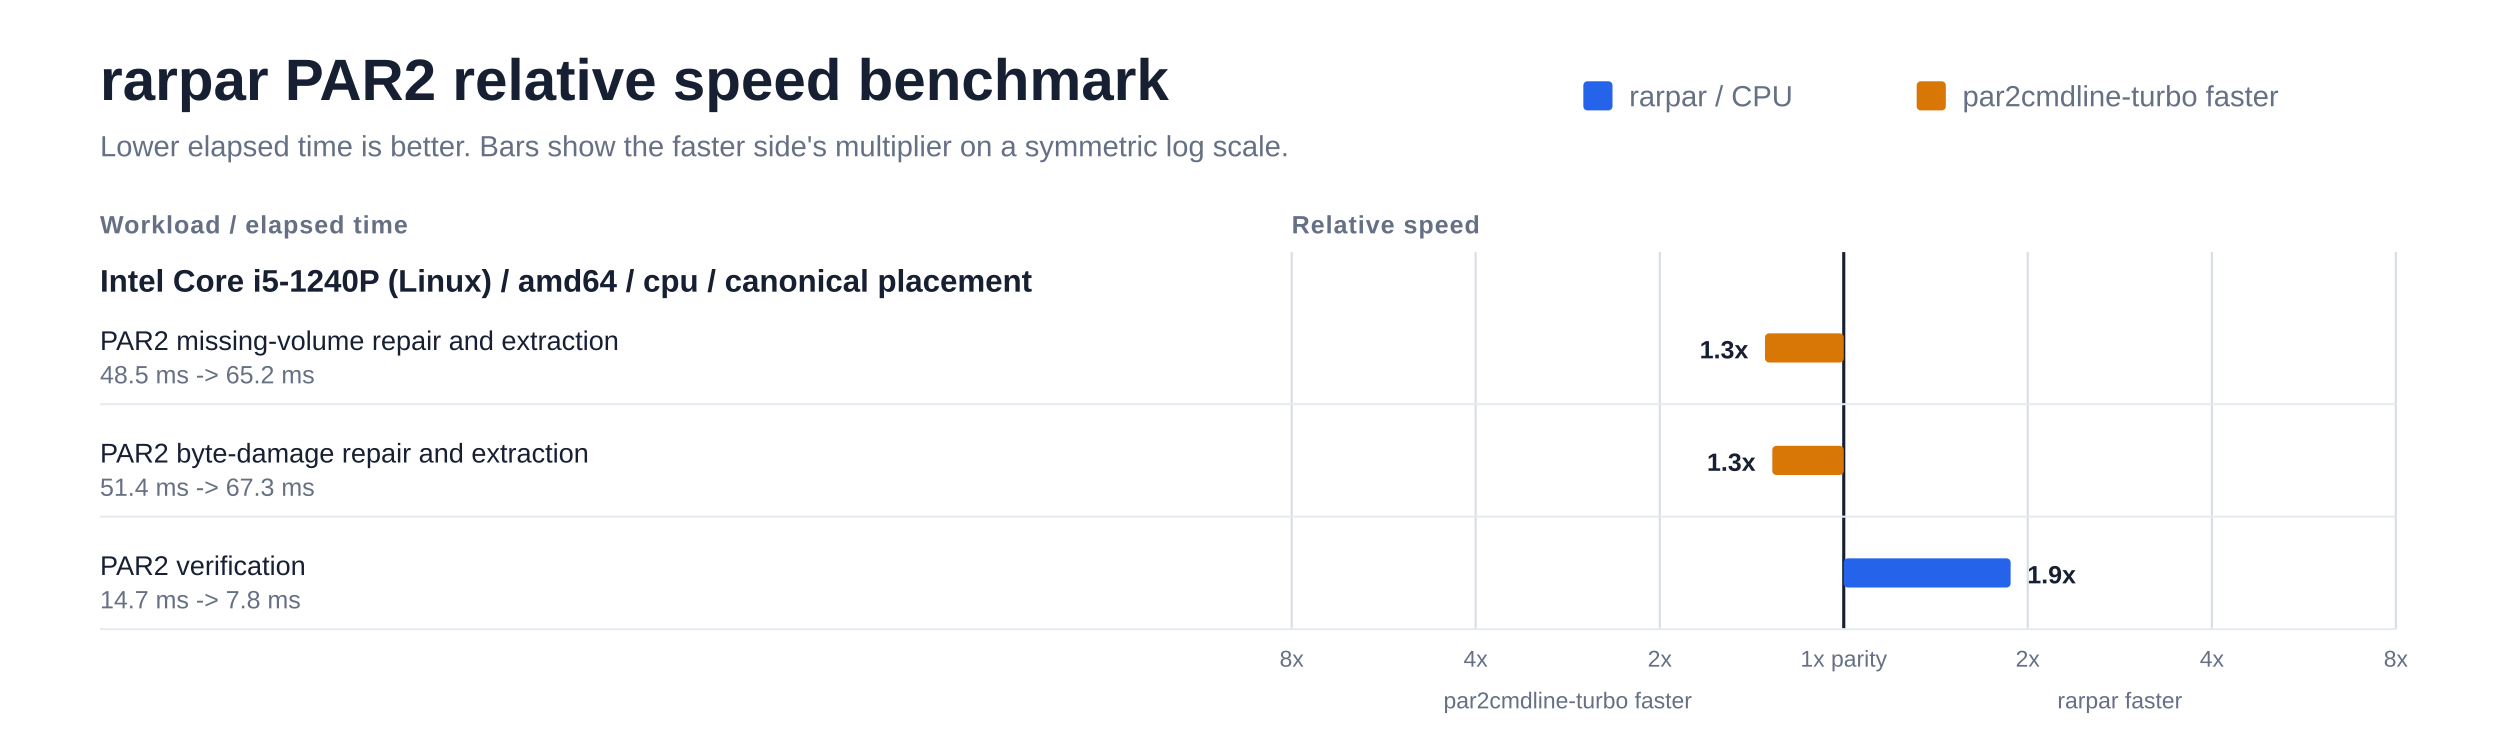
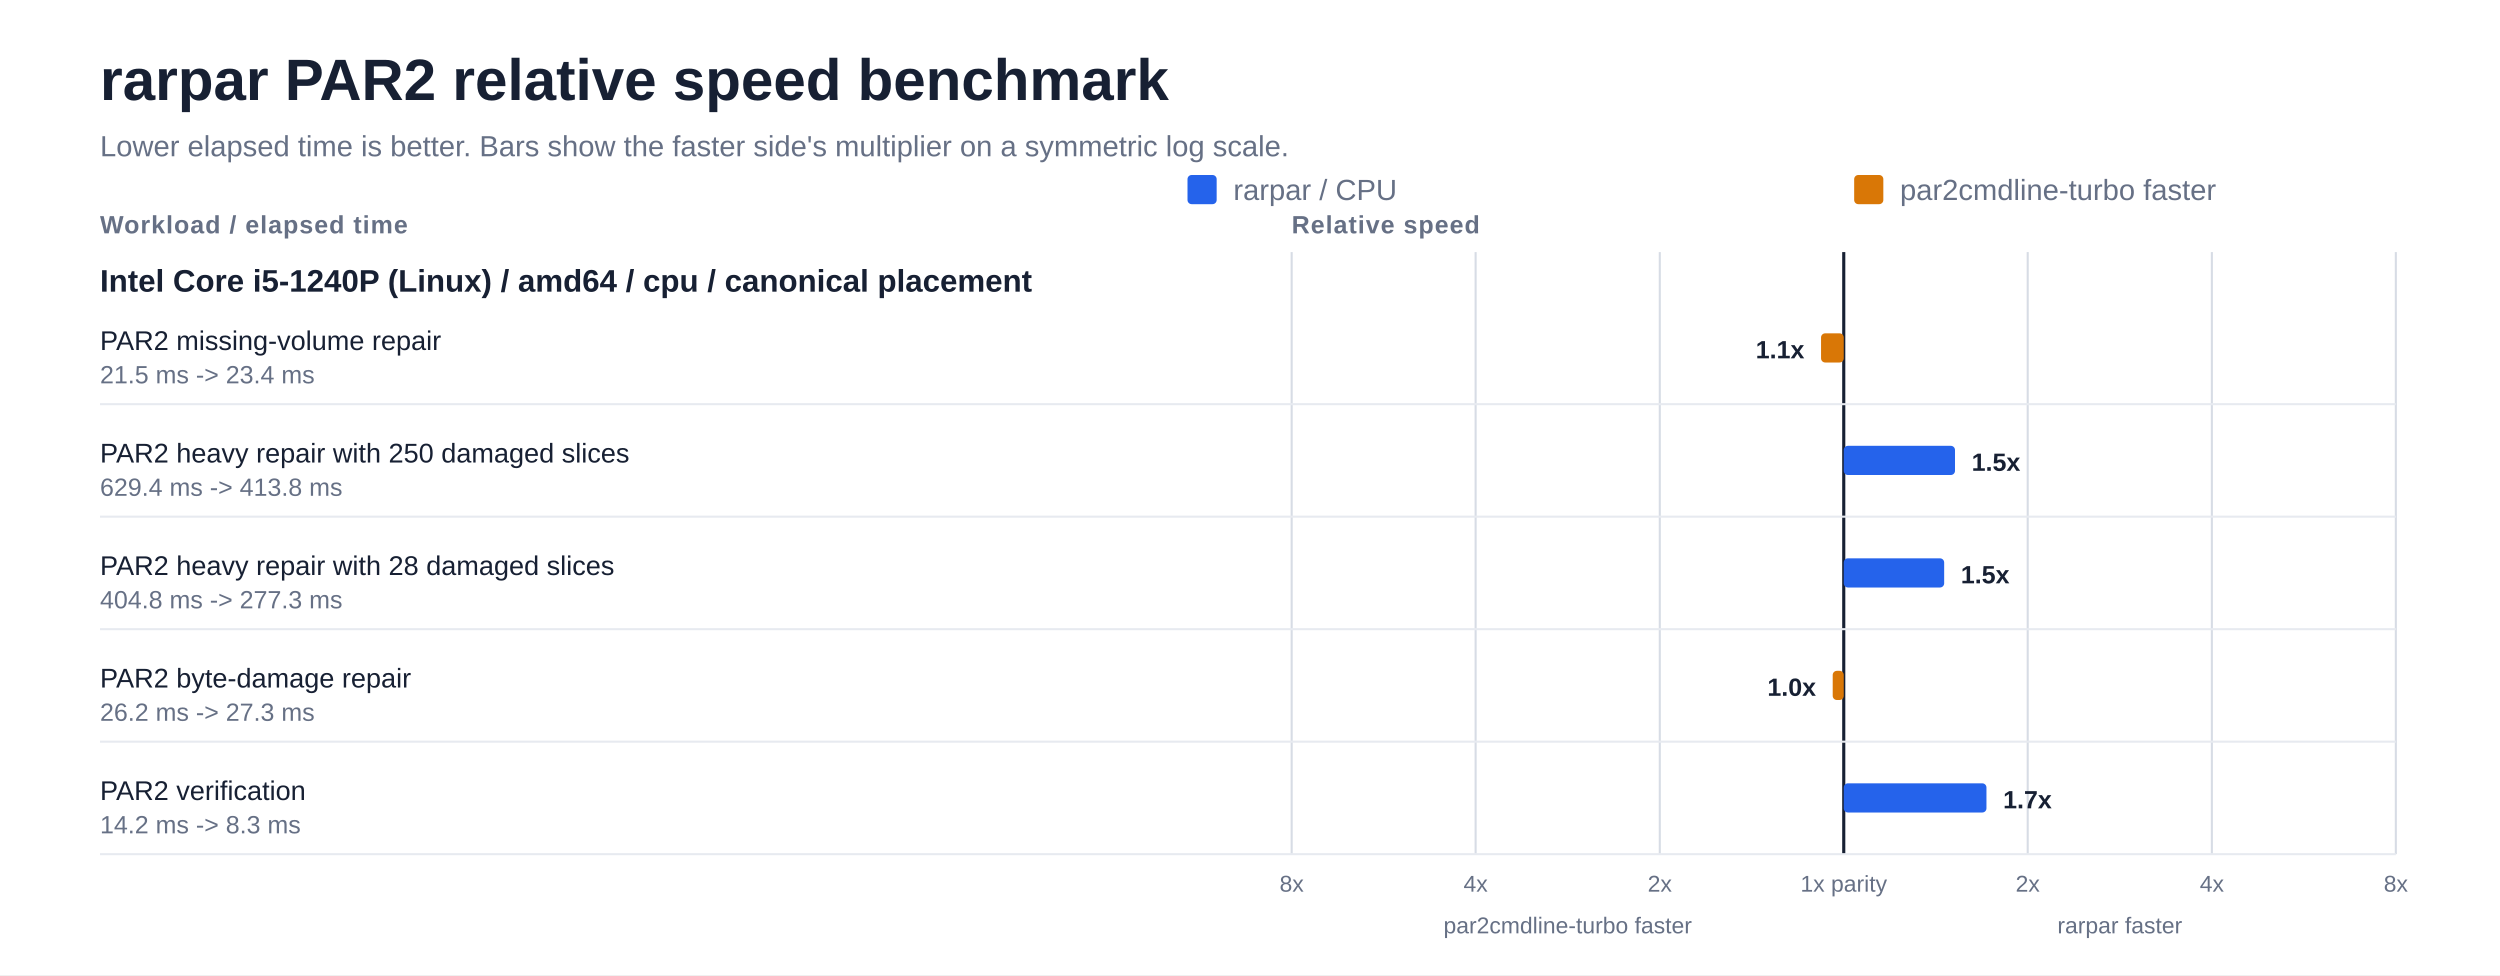
- <svg xmlns="http://www.w3.org/2000/svg" width="1200" height="360" viewBox="0 0 1200 360" role="img" aria-labelledby="title desc">
+ <svg xmlns="http://www.w3.org/2000/svg" width="1200" height="468" viewBox="0 0 1200 468" role="img" aria-labelledby="title desc">
  <style>
    .bg { fill: #ffffff; } text { font-family: Arial, sans-serif; fill: #172033; }
    .title { font-size: 28px; font-weight: 600; } .subtitle { font-size: 14px; fill: #667085; }
    .column { font-size: 12px; font-weight: 600; fill: #667085; letter-spacing: .04em; text-transform: uppercase; }
    .machine { font-size: 15px; font-weight: 600; } .workload { font-size: 13px; font-weight: 500; }
    .timing { font-size: 12px; fill: #667085; } .tick { font-size: 11px; fill: #667085; } .ratio { font-size: 12px; font-weight: 600; }
    .grid { stroke: #d7dce5; stroke-width: 1; } .parity { stroke: #172033; stroke-width: 1.5; } .rule { stroke: #e7eaf0; stroke-width: 1; }
-     .cpu { fill: #2563eb; } .slower { fill: #d97706; }
+     .cpu { fill: #2563eb; } .gpu { fill: #7c3aed; } .slower { fill: #d97706; }
    @media (prefers-color-scheme: dark) { .bg { fill: #0d1117; } text { fill: #e6edf3; } .subtitle, .column, .timing, .tick { fill: #9ca7b5; } .grid { stroke: #30363d; } .parity { stroke: #e6edf3; } .rule { stroke: #21262d; } .cpu { fill: #58a6ff; } .gpu { fill: #bc8cff; } .slower { fill: #f2a65a; } }
  </style>
-   <rect class="bg" width="1200" height="360" />
+   <rect class="bg" width="1200" height="468" />
  <text class="title" x="48" y="48">rarpar PAR2 relative speed benchmark</text>
  <text class="subtitle" x="48" y="75">Lower elapsed time is better. Bars show the faster side's multiplier on a symmetric log scale.</text>
  <g aria-label="Legend">
-     <rect class="cpu" x="760" y="39" width="14" height="14" rx="2" />
-     <text class="subtitle" x="782" y="51">rarpar / CPU</text>
-     <rect class="slower" x="920" y="39" width="14" height="14" rx="2" />
-     <text class="subtitle" x="942" y="51">par2cmdline-turbo faster</text>
+     <rect class="cpu" x="570" y="84" width="14" height="14" rx="2" />
+     <text class="subtitle" x="592" y="96">rarpar / CPU</text>
+     <rect class="slower" x="890" y="84" width="14" height="14" rx="2" />
+     <text class="subtitle" x="912" y="96">par2cmdline-turbo faster</text>
  </g>
  <text class="column" x="48" y="112">Workload / elapsed time</text>
  <text class="column" x="620" y="112">Relative speed</text>
  <g aria-label="Relative speed axis">
-     <line class="grid" x1="620.0" y1="121" x2="620.0" y2="302" />
-     <text class="tick" x="620.0" y="320" text-anchor="middle">8x</text>
-     <line class="grid" x1="708.3" y1="121" x2="708.3" y2="302" />
-     <text class="tick" x="708.3" y="320" text-anchor="middle">4x</text>
-     <line class="grid" x1="796.7" y1="121" x2="796.7" y2="302" />
-     <text class="tick" x="796.7" y="320" text-anchor="middle">2x</text>
-     <line class="parity" x1="885.0" y1="121" x2="885.0" y2="302" />
-     <text class="tick" x="885.0" y="320" text-anchor="middle">1x parity</text>
-     <line class="grid" x1="973.3" y1="121" x2="973.3" y2="302" />
-     <text class="tick" x="973.3" y="320" text-anchor="middle">2x</text>
-     <line class="grid" x1="1061.7" y1="121" x2="1061.7" y2="302" />
-     <text class="tick" x="1061.7" y="320" text-anchor="middle">4x</text>
-     <line class="grid" x1="1150.0" y1="121" x2="1150.0" y2="302" />
-     <text class="tick" x="1150.0" y="320" text-anchor="middle">8x</text>
-     <text class="tick" x="752.5" y="340" text-anchor="middle">par2cmdline-turbo faster</text>
-     <text class="tick" x="1017.5" y="340" text-anchor="middle">rarpar faster</text>
+     <line class="grid" x1="620.0" y1="121" x2="620.0" y2="410" />
+     <text class="tick" x="620.0" y="428" text-anchor="middle">8x</text>
+     <line class="grid" x1="708.3" y1="121" x2="708.3" y2="410" />
+     <text class="tick" x="708.3" y="428" text-anchor="middle">4x</text>
+     <line class="grid" x1="796.7" y1="121" x2="796.7" y2="410" />
+     <text class="tick" x="796.7" y="428" text-anchor="middle">2x</text>
+     <line class="parity" x1="885.0" y1="121" x2="885.0" y2="410" />
+     <text class="tick" x="885.0" y="428" text-anchor="middle">1x parity</text>
+     <line class="grid" x1="973.3" y1="121" x2="973.3" y2="410" />
+     <text class="tick" x="973.3" y="428" text-anchor="middle">2x</text>
+     <line class="grid" x1="1061.7" y1="121" x2="1061.7" y2="410" />
+     <text class="tick" x="1061.7" y="428" text-anchor="middle">4x</text>
+     <line class="grid" x1="1150.0" y1="121" x2="1150.0" y2="410" />
+     <text class="tick" x="1150.0" y="428" text-anchor="middle">8x</text>
+     <text class="tick" x="752.5" y="448" text-anchor="middle">par2cmdline-turbo faster</text>
+     <text class="tick" x="1017.5" y="448" text-anchor="middle">rarpar faster</text>
  </g>
  <g aria-label="PAR2 benchmarks">
    <text class="machine" x="48" y="140">Intel Core i5-1240P (Linux) / amd64 / cpu / canonical placement</text>
-     <text class="workload" x="48" y="168">PAR2 missing-volume repair and extraction</text>
-     <text class="timing" x="48" y="184">48.5 ms -&gt; 65.2 ms</text>
-     <rect class="slower" x="847.2" y="160" width="37.8" height="14" rx="2" />
-     <text class="ratio" x="839.2" y="172" text-anchor="end">1.3x</text>
+     <text class="workload" x="48" y="168">PAR2 missing-volume repair</text>
+     <text class="timing" x="48" y="184">21.5 ms -&gt; 23.4 ms</text>
+     <rect class="slower" x="874.1" y="160" width="10.9" height="14" rx="2" />
+     <text class="ratio" x="866.1" y="172" text-anchor="end">1.1x</text>
    <line class="rule" x1="48" y1="194" x2="1150" y2="194" />
-     <text class="workload" x="48" y="222">PAR2 byte-damage repair and extraction</text>
-     <text class="timing" x="48" y="238">51.4 ms -&gt; 67.3 ms</text>
-     <rect class="slower" x="850.7" y="214" width="34.3" height="14" rx="2" />
-     <text class="ratio" x="842.7" y="226" text-anchor="end">1.3x</text>
+     <text class="workload" x="48" y="222">PAR2 heavy repair with 250 damaged slices</text>
+     <text class="timing" x="48" y="238">629.4 ms -&gt; 413.8 ms</text>
+     <rect class="cpu" x="885.0" y="214" width="53.4" height="14" rx="2" />
+     <text class="ratio" x="946.4" y="226">1.5x</text>
    <line class="rule" x1="48" y1="248" x2="1150" y2="248" />
-     <text class="workload" x="48" y="276">PAR2 verification</text>
-     <text class="timing" x="48" y="292">14.7 ms -&gt; 7.8 ms</text>
-     <rect class="cpu" x="885.0" y="268" width="80.1" height="14" rx="2" />
-     <text class="ratio" x="973.1" y="280">1.9x</text>
+     <text class="workload" x="48" y="276">PAR2 heavy repair with 28 damaged slices</text>
+     <text class="timing" x="48" y="292">404.8 ms -&gt; 277.3 ms</text>
+     <rect class="cpu" x="885.0" y="268" width="48.2" height="14" rx="2" />
+     <text class="ratio" x="941.2" y="280">1.5x</text>
    <line class="rule" x1="48" y1="302" x2="1150" y2="302" />
+     <text class="workload" x="48" y="330">PAR2 byte-damage repair</text>
+     <text class="timing" x="48" y="346">26.2 ms -&gt; 27.3 ms</text>
+     <rect class="slower" x="879.7" y="322" width="5.3" height="14" rx="2" />
+     <text class="ratio" x="871.7" y="334" text-anchor="end">1.0x</text>
+     <line class="rule" x1="48" y1="356" x2="1150" y2="356" />
+     <text class="workload" x="48" y="384">PAR2 verification</text>
+     <text class="timing" x="48" y="400">14.2 ms -&gt; 8.3 ms</text>
+     <rect class="cpu" x="885.0" y="376" width="68.5" height="14" rx="2" />
+     <text class="ratio" x="961.5" y="388">1.7x</text>
+     <line class="rule" x1="48" y1="410" x2="1150" y2="410" />
  </g>
</svg>
